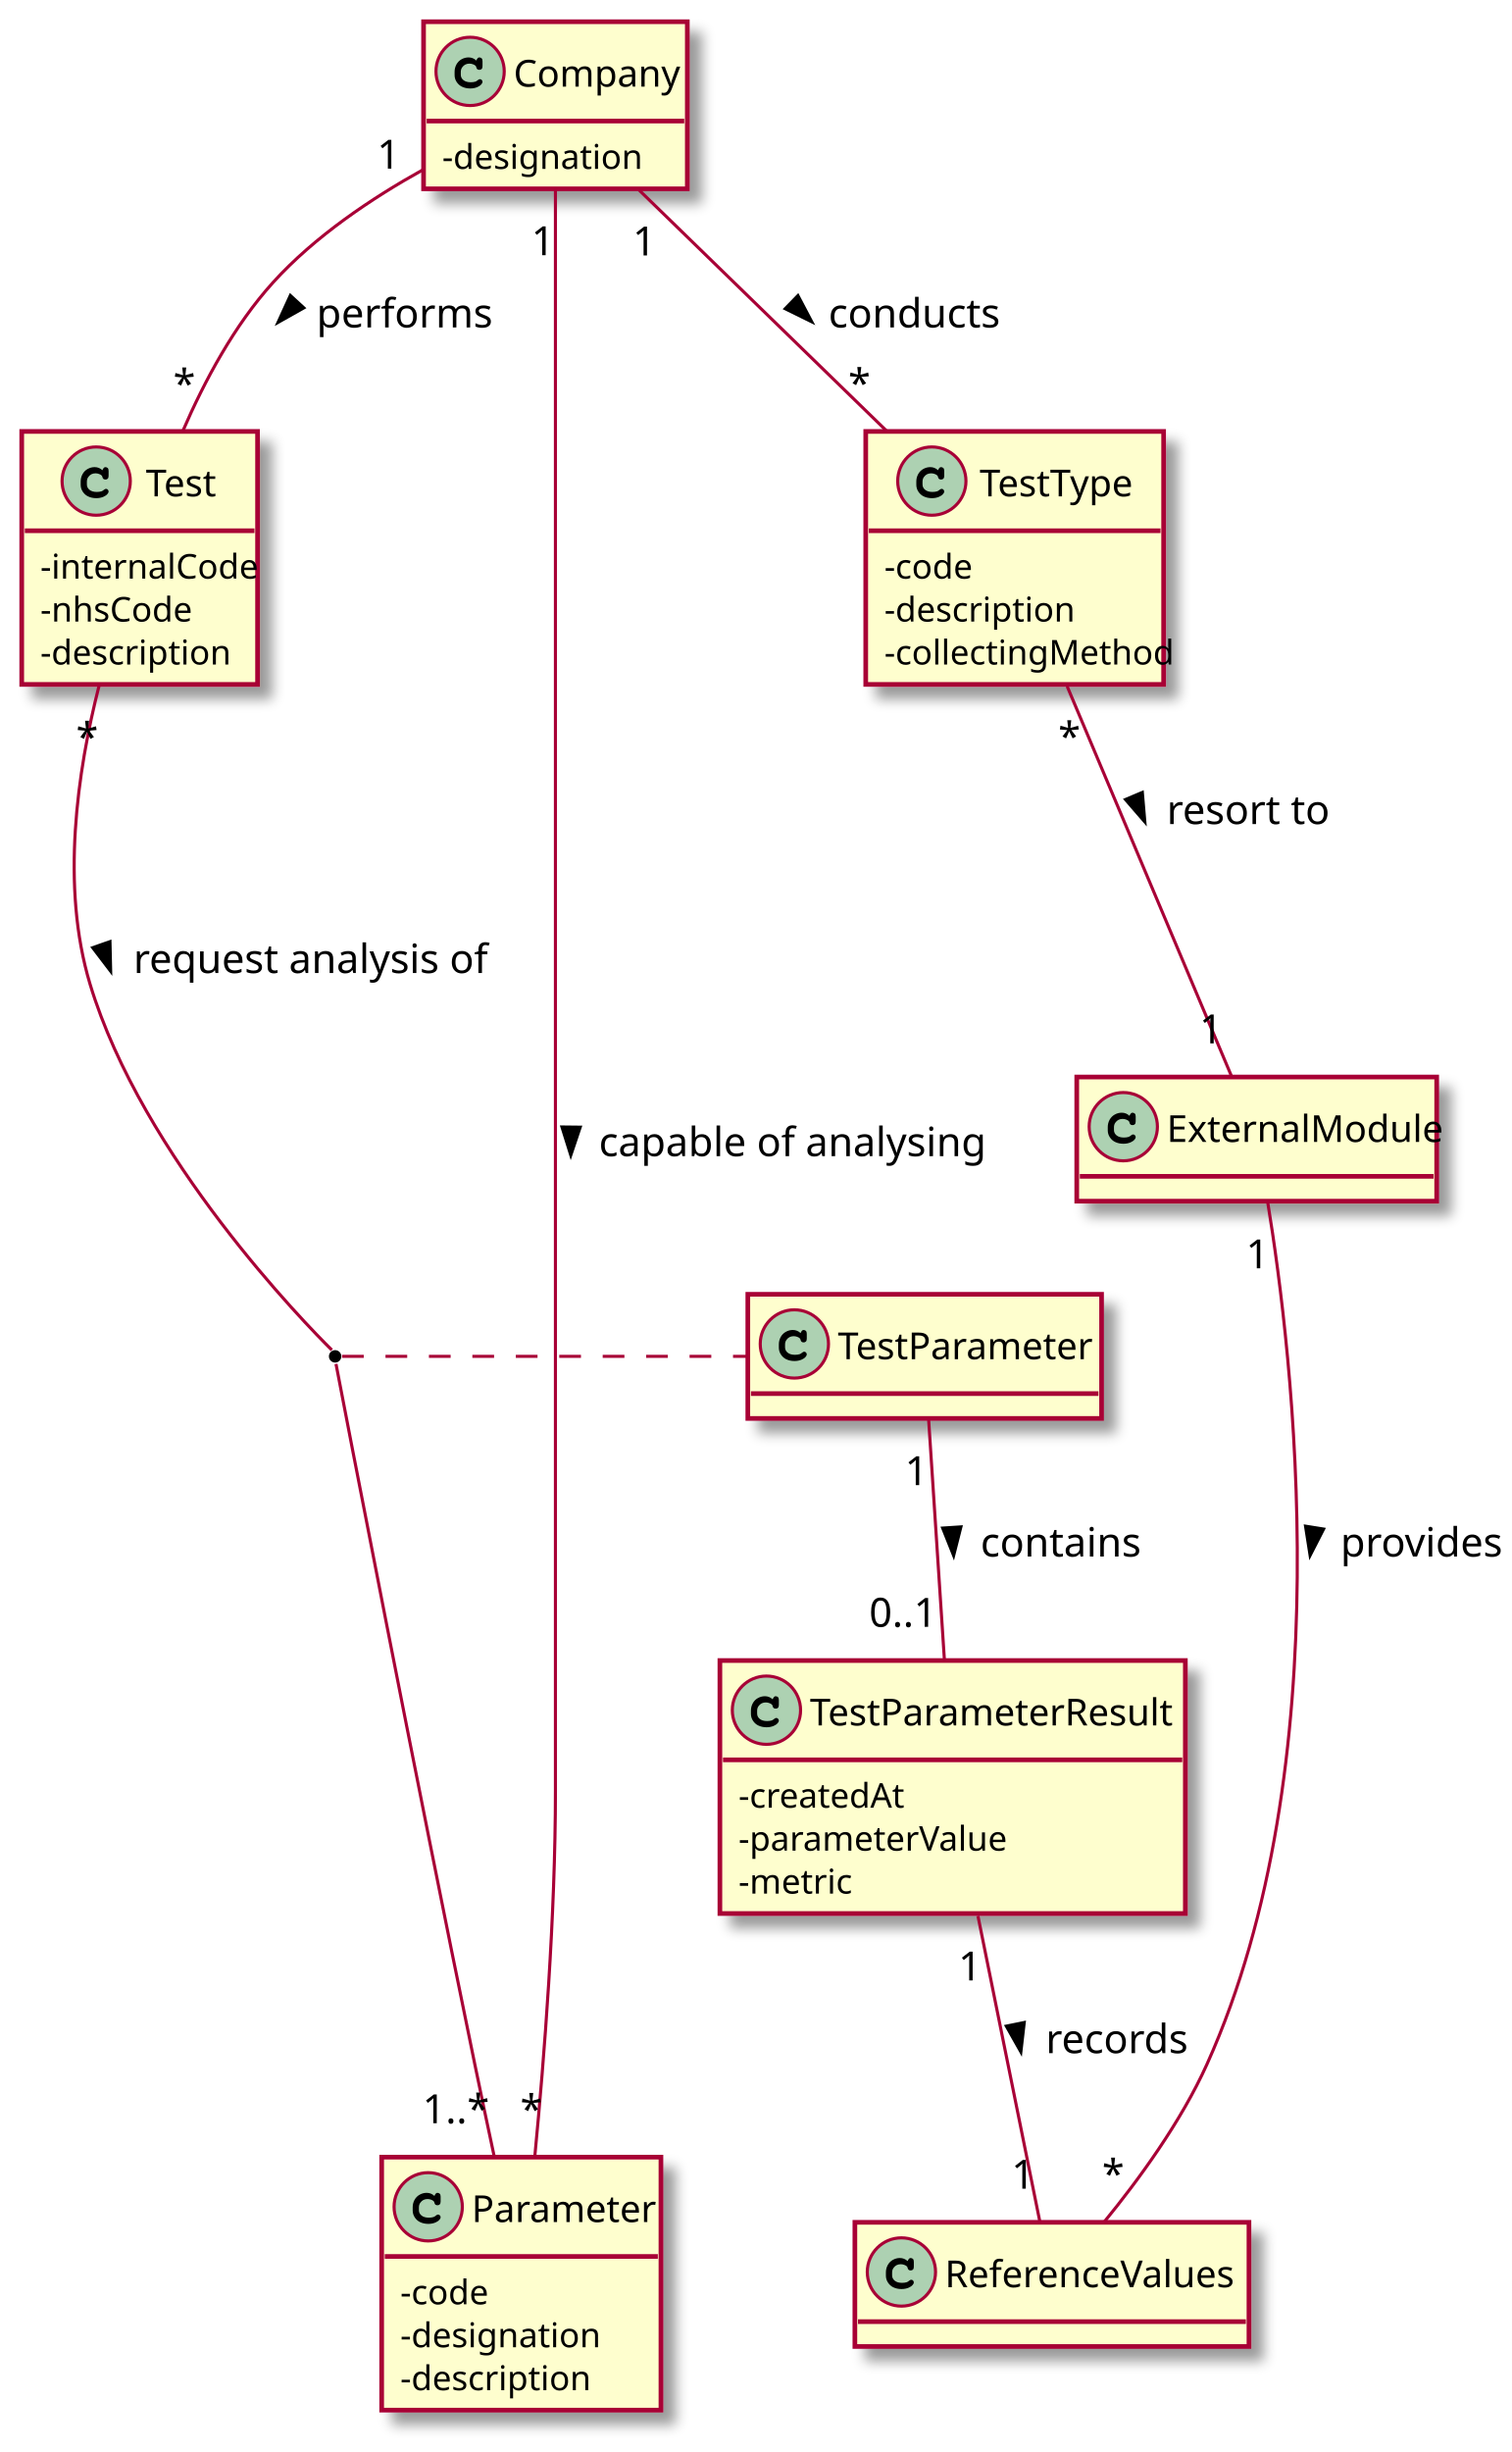
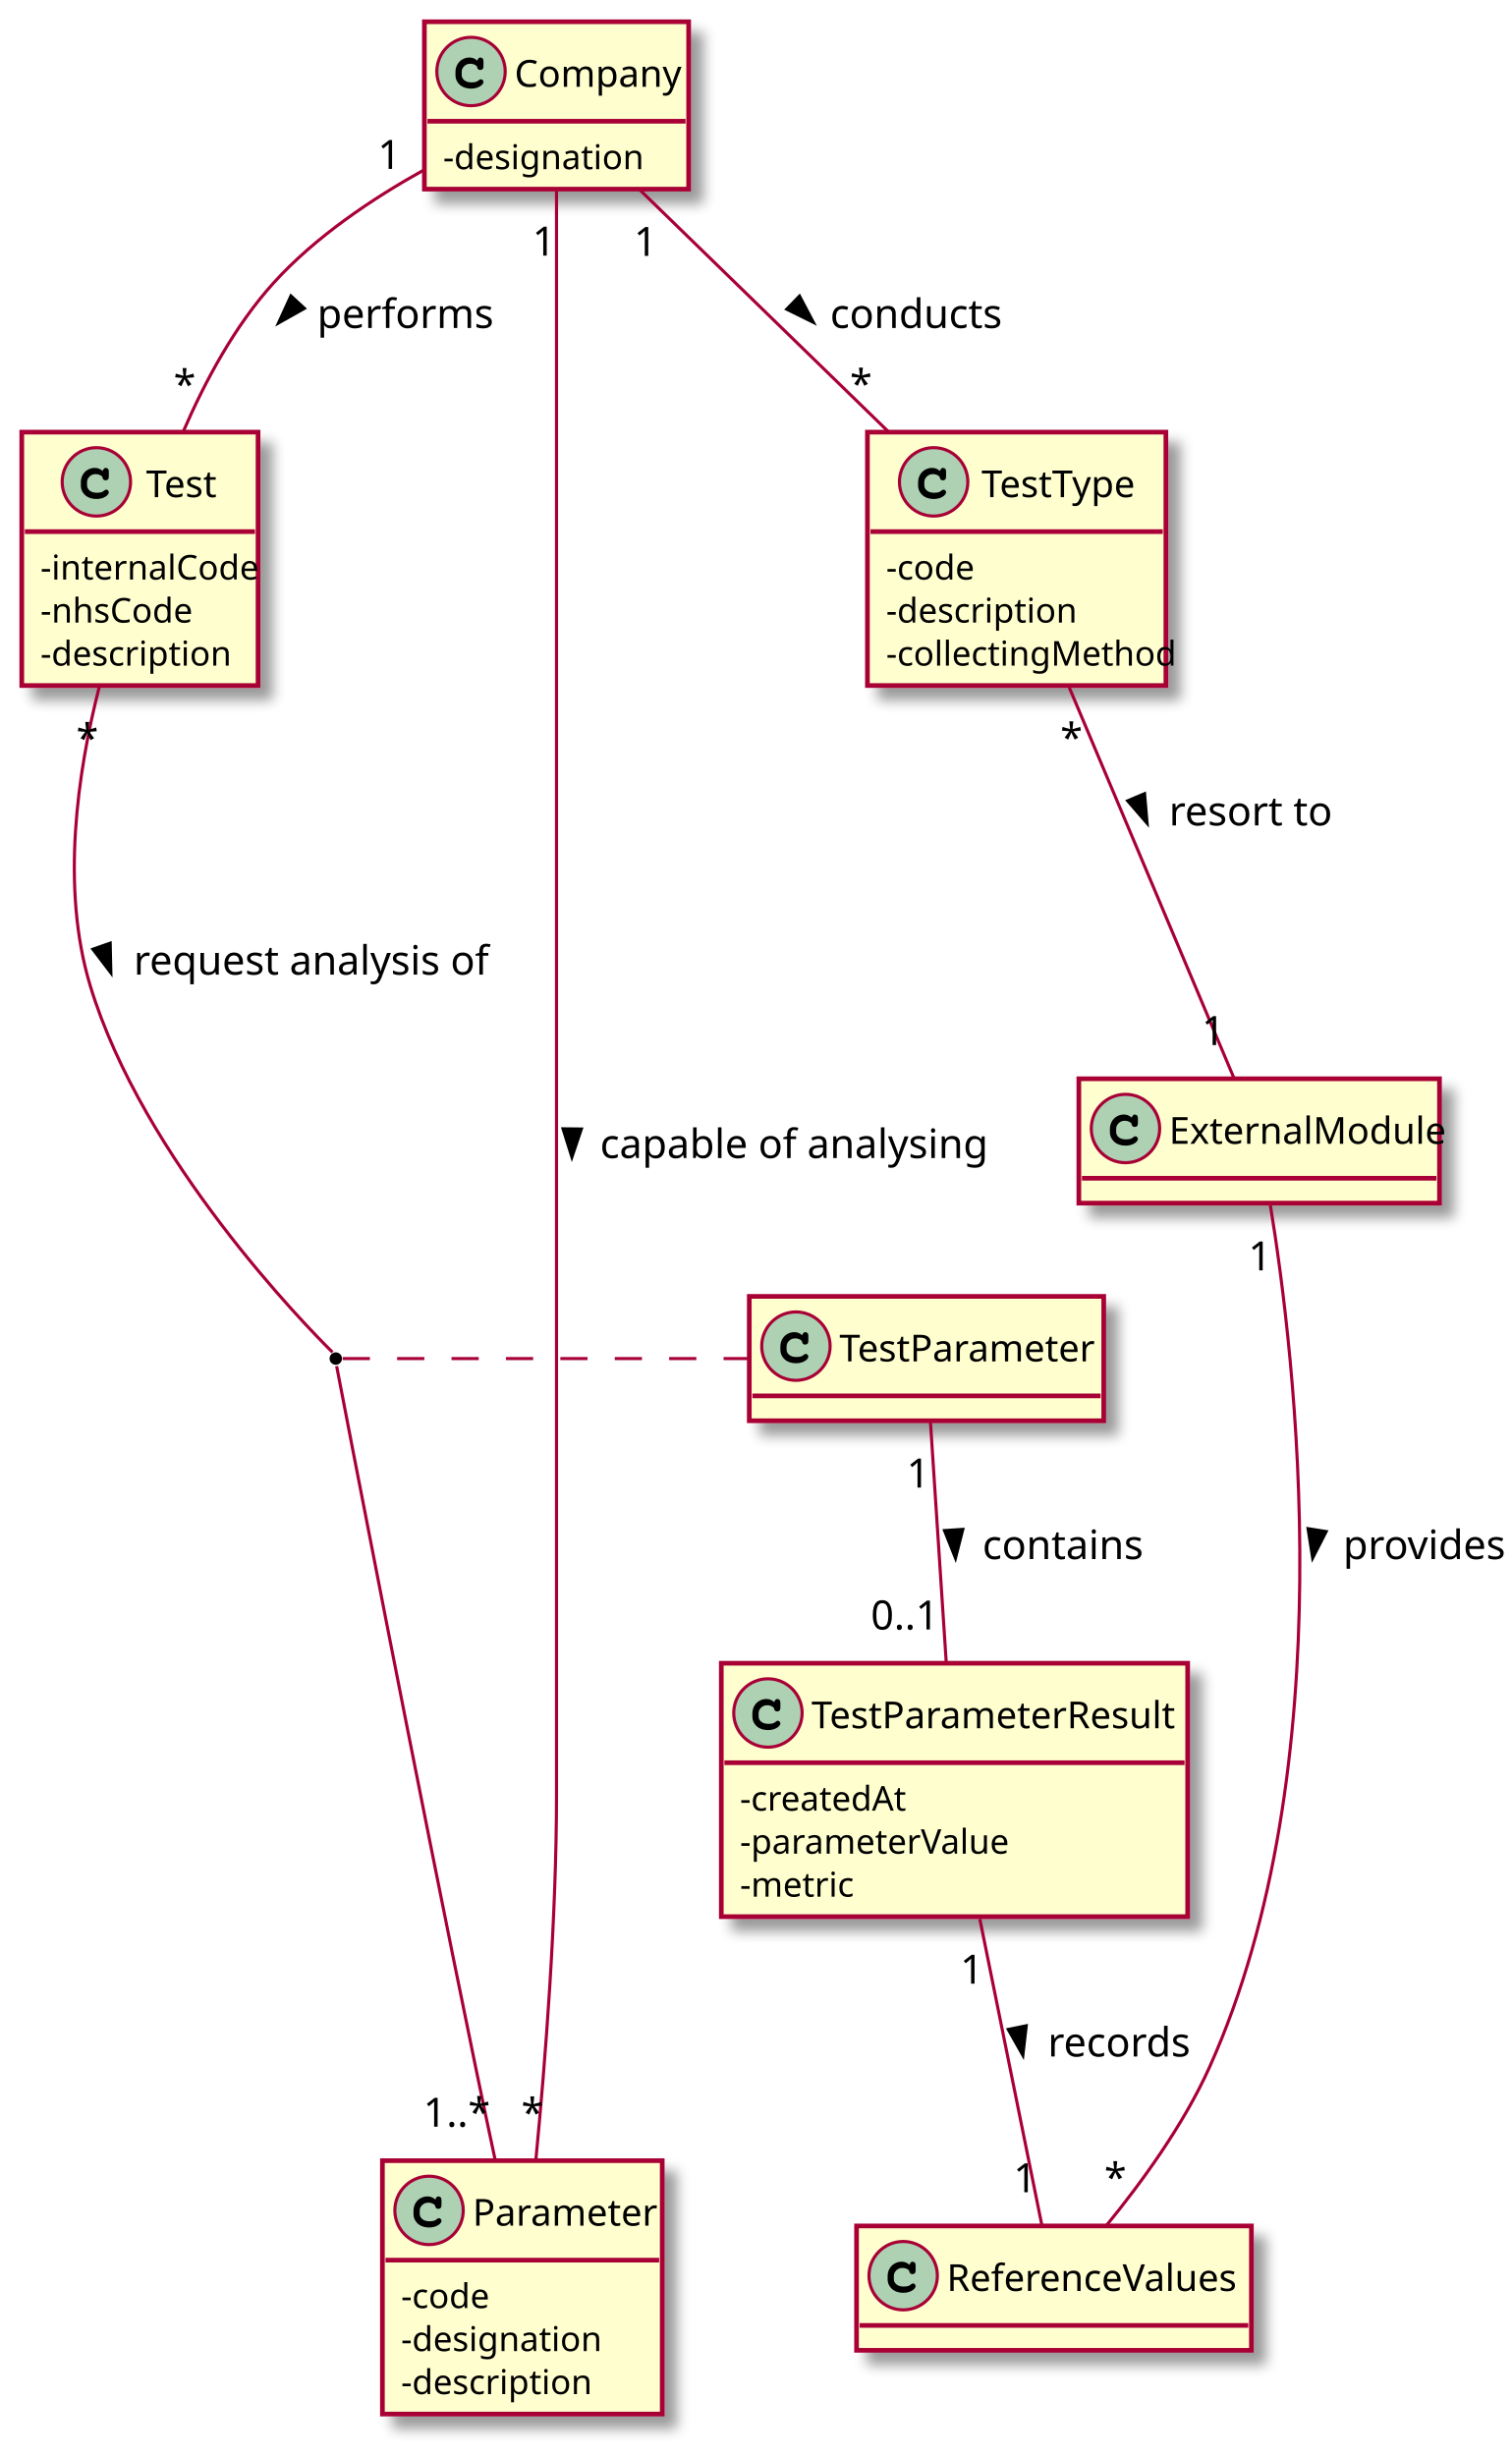
- <svg xmlns="http://www.w3.org/2000/svg" contentScriptType="application/ecmascript" contentStyleType="text/css" height="790px" preserveAspectRatio="none" style="width:487px;height:790px;" version="1.1" viewBox="0 0 487 790" width="487px" zoomAndPan="magnify">
+ <svg xmlns="http://www.w3.org/2000/svg" contentScriptType="application/ecmascript" contentStyleType="text/css" height="632px" preserveAspectRatio="none" style="width:389px;height:632px;" version="1.1" viewBox="0 0 389 632" width="389.6px" zoomAndPan="magnify">
  <defs>
    <filter height="300%" id="f1hu5pcp224rg4" width="300%" x="-1" y="-1">
-       <feGaussianBlur result="blurOut" stdDeviation="2.0" />
+       <feGaussianBlur result="blurOut" stdDeviation="1.6" />
      <feColorMatrix in="blurOut" result="blurOut2" type="matrix" values="0 0 0 0 0 0 0 0 0 0 0 0 0 0 0 0 0 0 .4 0" />
-       <feOffset dx="4.0" dy="4.0" in="blurOut2" result="blurOut3" />
+       <feOffset dx="3.2" dy="3.2" in="blurOut2" result="blurOut3" />
      <feBlend in="SourceGraphic" in2="blurOut3" mode="normal" />
    </filter>
  </defs>
  <g>
-     <rect codeLine="5" fill="#FEFECE" filter="url(#f1hu5pcp224rg4)" height="53.836" id="Company" style="stroke:#A80036;stroke-width:1.5;" width="85" x="136.5" y="7" />
-     <ellipse cx="151.5" cy="23" fill="#ADD1B2" rx="11" ry="11" style="stroke:#A80036;stroke-width:1.0;" />
-     <path d="M153.5,19.5 Q153.703,19 153.938,18.75 Q154.172,18.5 154.438,18.5 Q154.906,18.5 155.203,18.781 Q155.5,19.062 155.5,19.719 L155.5,21.281 Q155.5,21.938 155.219,22.219 Q154.938,22.5 154.5,22.5 Q154.109,22.5 153.859,22.328 Q153.609,22.156 153.5,21.703 Q153.453,21.391 153.281,21.219 Q152.969,20.891 152.406,20.703 Q151.844,20.5 151.281,20.5 Q150.578,20.5 149.984,20.781 Q149.406,21.062 148.953,21.688 Q148.5,22.312 148.5,23.172 L148.5,24.094 Q148.5,25.125 149.344,25.812 Q150.188,26.5 151.688,26.5 Q152.578,26.5 153.203,26.297 Q153.562,26.188 153.969,25.828 Q154.234,25.625 154.375,25.562 Q154.516,25.5 154.688,25.5 Q155.016,25.5 155.25,25.766 Q155.5,26.016 155.5,26.375 Q155.5,26.719 155.156,27.125 Q154.656,27.719 153.859,28.047 Q152.812,28.5 151.531,28.5 Q150.031,28.5 148.828,27.906 Q147.859,27.438 147.172,26.422 Q146.5,25.406 146.5,24.203 L146.5,23.109 Q146.5,21.859 147.094,20.766 Q147.703,19.672 148.75,19.094 Q149.812,18.5 151,18.5 Q151.719,18.5 152.344,18.75 Q152.969,19 153.5,19.5 Z " fill="#000000" />
-     <text fill="#000000" font-family="sans-serif" font-size="12" lengthAdjust="spacing" textLength="53" x="165.5" y="27.91">Company</text>
-     <line style="stroke:#A80036;stroke-width:1.5;" x1="137.5" x2="220.5" y1="39" y2="39" />
-     <text fill="#000000" font-family="sans-serif" font-size="11" lengthAdjust="spacing" textLength="59" x="142.5" y="54.419">-designation</text>
-     <rect codeLine="10" fill="#FEFECE" filter="url(#f1hu5pcp224rg4)" height="81.508" id="Test" style="stroke:#A80036;stroke-width:1.5;" width="76" x="7" y="139" />
-     <ellipse cx="31" cy="155" fill="#ADD1B2" rx="11" ry="11" style="stroke:#A80036;stroke-width:1.0;" />
-     <path d="M33,151.5 Q33.203,151 33.438,150.75 Q33.672,150.5 33.938,150.5 Q34.406,150.5 34.703,150.781 Q35,151.062 35,151.719 L35,153.281 Q35,153.938 34.719,154.219 Q34.438,154.5 34,154.5 Q33.609,154.5 33.359,154.328 Q33.109,154.156 33,153.703 Q32.953,153.391 32.781,153.219 Q32.469,152.891 31.906,152.703 Q31.344,152.5 30.781,152.5 Q30.078,152.5 29.484,152.781 Q28.906,153.062 28.453,153.688 Q28,154.312 28,155.172 L28,156.094 Q28,157.125 28.844,157.812 Q29.688,158.5 31.188,158.5 Q32.078,158.5 32.703,158.297 Q33.062,158.188 33.469,157.828 Q33.734,157.625 33.875,157.562 Q34.016,157.5 34.188,157.5 Q34.516,157.5 34.75,157.766 Q35,158.016 35,158.375 Q35,158.719 34.656,159.125 Q34.156,159.719 33.359,160.047 Q32.312,160.5 31.031,160.5 Q29.531,160.5 28.328,159.906 Q27.359,159.438 26.672,158.422 Q26,157.406 26,156.203 L26,155.109 Q26,153.859 26.594,152.766 Q27.203,151.672 28.25,151.094 Q29.312,150.5 30.5,150.5 Q31.219,150.5 31.844,150.75 Q32.469,151 33,151.5 Z " fill="#000000" />
-     <text fill="#000000" font-family="sans-serif" font-size="12" lengthAdjust="spacing" textLength="24" x="47" y="159.91">Test</text>
-     <line style="stroke:#A80036;stroke-width:1.5;" x1="8" x2="82" y1="171" y2="171" />
-     <text fill="#000000" font-family="sans-serif" font-size="11" lengthAdjust="spacing" textLength="64" x="13" y="186.419">-internalCode</text>
-     <text fill="#000000" font-family="sans-serif" font-size="11" lengthAdjust="spacing" textLength="47" x="13" y="200.255">-nhsCode</text>
-     <text fill="#000000" font-family="sans-serif" font-size="11" lengthAdjust="spacing" textLength="57" x="13" y="214.091">-description</text>
-     <rect codeLine="16" fill="#FEFECE" filter="url(#f1hu5pcp224rg4)" height="81.508" id="TestType" style="stroke:#A80036;stroke-width:1.5;" width="96" x="279" y="139" />
-     <ellipse cx="300.3" cy="155" fill="#ADD1B2" rx="11" ry="11" style="stroke:#A80036;stroke-width:1.0;" />
-     <path d="M302.3,151.5 Q302.503,151 302.738,150.75 Q302.972,150.5 303.238,150.5 Q303.706,150.5 304.003,150.781 Q304.3,151.062 304.3,151.719 L304.3,153.281 Q304.3,153.938 304.019,154.219 Q303.738,154.5 303.3,154.5 Q302.909,154.5 302.659,154.328 Q302.409,154.156 302.3,153.703 Q302.253,153.391 302.081,153.219 Q301.769,152.891 301.206,152.703 Q300.644,152.5 300.081,152.5 Q299.378,152.5 298.784,152.781 Q298.206,153.062 297.753,153.688 Q297.3,154.312 297.3,155.172 L297.3,156.094 Q297.3,157.125 298.144,157.812 Q298.988,158.5 300.488,158.5 Q301.378,158.5 302.003,158.297 Q302.363,158.188 302.769,157.828 Q303.034,157.625 303.175,157.562 Q303.316,157.5 303.488,157.5 Q303.816,157.5 304.05,157.766 Q304.3,158.016 304.3,158.375 Q304.3,158.719 303.956,159.125 Q303.456,159.719 302.659,160.047 Q301.613,160.5 300.331,160.5 Q298.831,160.5 297.628,159.906 Q296.659,159.438 295.972,158.422 Q295.3,157.406 295.3,156.203 L295.3,155.109 Q295.3,153.859 295.894,152.766 Q296.503,151.672 297.55,151.094 Q298.613,150.5 299.8,150.5 Q300.519,150.5 301.144,150.75 Q301.769,151 302.3,151.5 Z " fill="#000000" />
-     <text fill="#000000" font-family="sans-serif" font-size="12" lengthAdjust="spacing" textLength="50" x="315.7" y="159.91">TestType</text>
-     <line style="stroke:#A80036;stroke-width:1.5;" x1="280" x2="374" y1="171" y2="171" />
-     <text fill="#000000" font-family="sans-serif" font-size="11" lengthAdjust="spacing" textLength="28" x="285" y="186.419">-code</text>
-     <text fill="#000000" font-family="sans-serif" font-size="11" lengthAdjust="spacing" textLength="57" x="285" y="200.255">-description</text>
-     <text fill="#000000" font-family="sans-serif" font-size="11" lengthAdjust="spacing" textLength="84" x="285" y="214.091">-collectingMethod</text>
-     <rect codeLine="22" fill="#FEFECE" filter="url(#f1hu5pcp224rg4)" height="40" id="ExternalModule" style="stroke:#A80036;stroke-width:1.5;" width="116" x="347" y="347" />
-     <ellipse cx="362" cy="363" fill="#ADD1B2" rx="11" ry="11" style="stroke:#A80036;stroke-width:1.0;" />
-     <path d="M364,359.5 Q364.203,359 364.438,358.75 Q364.672,358.5 364.938,358.5 Q365.406,358.5 365.703,358.781 Q366,359.062 366,359.719 L366,361.281 Q366,361.938 365.719,362.219 Q365.438,362.5 365,362.5 Q364.609,362.5 364.359,362.328 Q364.109,362.156 364,361.703 Q363.953,361.391 363.781,361.219 Q363.469,360.891 362.906,360.703 Q362.344,360.5 361.781,360.5 Q361.078,360.5 360.484,360.781 Q359.906,361.062 359.453,361.688 Q359,362.312 359,363.172 L359,364.094 Q359,365.125 359.844,365.812 Q360.688,366.5 362.188,366.5 Q363.078,366.5 363.703,366.297 Q364.062,366.188 364.469,365.828 Q364.734,365.625 364.875,365.562 Q365.016,365.5 365.188,365.5 Q365.516,365.5 365.75,365.766 Q366,366.016 366,366.375 Q366,366.719 365.656,367.125 Q365.156,367.719 364.359,368.047 Q363.312,368.5 362.031,368.5 Q360.531,368.5 359.328,367.906 Q358.359,367.438 357.672,366.422 Q357,365.406 357,364.203 L357,363.109 Q357,361.859 357.594,360.766 Q358.203,359.672 359.25,359.094 Q360.312,358.5 361.5,358.5 Q362.219,358.5 362.844,358.75 Q363.469,359 364,359.5 Z " fill="#000000" />
-     <text fill="#000000" font-family="sans-serif" font-size="12" lengthAdjust="spacing" textLength="84" x="376" y="367.91">ExternalModule</text>
-     <line style="stroke:#A80036;stroke-width:1.5;" x1="348" x2="462" y1="379" y2="379" />
-     <rect codeLine="25" fill="#FEFECE" filter="url(#f1hu5pcp224rg4)" height="40" id="ReferenceValues" style="stroke:#A80036;stroke-width:1.5;" width="127" x="275.5" y="716" />
-     <ellipse cx="290.5" cy="732" fill="#ADD1B2" rx="11" ry="11" style="stroke:#A80036;stroke-width:1.0;" />
-     <path d="M292.5,728.5 Q292.703,728 292.938,727.75 Q293.172,727.5 293.438,727.5 Q293.906,727.5 294.203,727.781 Q294.5,728.062 294.5,728.719 L294.5,730.281 Q294.5,730.938 294.219,731.219 Q293.938,731.5 293.5,731.5 Q293.109,731.5 292.859,731.328 Q292.609,731.156 292.5,730.703 Q292.453,730.391 292.281,730.219 Q291.969,729.891 291.406,729.703 Q290.844,729.5 290.281,729.5 Q289.578,729.5 288.984,729.781 Q288.406,730.062 287.953,730.688 Q287.5,731.312 287.5,732.172 L287.5,733.094 Q287.5,734.125 288.344,734.812 Q289.188,735.5 290.688,735.5 Q291.578,735.5 292.203,735.297 Q292.562,735.188 292.969,734.828 Q293.234,734.625 293.375,734.562 Q293.516,734.5 293.688,734.5 Q294.016,734.5 294.25,734.766 Q294.5,735.016 294.5,735.375 Q294.5,735.719 294.156,736.125 Q293.656,736.719 292.859,737.047 Q291.812,737.5 290.531,737.5 Q289.031,737.5 287.828,736.906 Q286.859,736.438 286.172,735.422 Q285.5,734.406 285.5,733.203 L285.5,732.109 Q285.5,730.859 286.094,729.766 Q286.703,728.672 287.75,728.094 Q288.812,727.5 290,727.5 Q290.719,727.5 291.344,727.75 Q291.969,728 292.5,728.5 Z " fill="#000000" />
-     <text fill="#000000" font-family="sans-serif" font-size="12" lengthAdjust="spacing" textLength="95" x="304.5" y="736.91">ReferenceValues</text>
-     <line style="stroke:#A80036;stroke-width:1.5;" x1="276.5" x2="401.5" y1="748" y2="748" />
-     <rect codeLine="28" fill="#FEFECE" filter="url(#f1hu5pcp224rg4)" height="81.508" id="Parameter" style="stroke:#A80036;stroke-width:1.5;" width="90" x="123" y="695" />
-     <ellipse cx="138" cy="711" fill="#ADD1B2" rx="11" ry="11" style="stroke:#A80036;stroke-width:1.0;" />
-     <path d="M140,707.5 Q140.203,707 140.438,706.75 Q140.672,706.5 140.938,706.5 Q141.406,706.5 141.703,706.781 Q142,707.062 142,707.719 L142,709.281 Q142,709.938 141.719,710.219 Q141.438,710.5 141,710.5 Q140.609,710.5 140.359,710.328 Q140.109,710.156 140,709.703 Q139.953,709.391 139.781,709.219 Q139.469,708.891 138.906,708.703 Q138.344,708.5 137.781,708.5 Q137.078,708.5 136.484,708.781 Q135.906,709.062 135.453,709.688 Q135,710.312 135,711.172 L135,712.094 Q135,713.125 135.844,713.812 Q136.688,714.5 138.188,714.5 Q139.078,714.5 139.703,714.297 Q140.062,714.188 140.469,713.828 Q140.734,713.625 140.875,713.562 Q141.016,713.5 141.188,713.5 Q141.516,713.5 141.75,713.766 Q142,714.016 142,714.375 Q142,714.719 141.656,715.125 Q141.156,715.719 140.359,716.047 Q139.312,716.5 138.031,716.5 Q136.531,716.5 135.328,715.906 Q134.359,715.438 133.672,714.422 Q133,713.406 133,712.203 L133,711.109 Q133,709.859 133.594,708.766 Q134.203,707.672 135.25,707.094 Q136.312,706.5 137.5,706.5 Q138.219,706.5 138.844,706.75 Q139.469,707 140,707.5 Z " fill="#000000" />
-     <text fill="#000000" font-family="sans-serif" font-size="12" lengthAdjust="spacing" textLength="58" x="152" y="715.91">Parameter</text>
-     <line style="stroke:#A80036;stroke-width:1.5;" x1="124" x2="212" y1="727" y2="727" />
-     <text fill="#000000" font-family="sans-serif" font-size="11" lengthAdjust="spacing" textLength="28" x="129" y="742.419">-code</text>
-     <text fill="#000000" font-family="sans-serif" font-size="11" lengthAdjust="spacing" textLength="59" x="129" y="756.255">-designation</text>
-     <text fill="#000000" font-family="sans-serif" font-size="11" lengthAdjust="spacing" textLength="57" x="129" y="770.091">-description</text>
-     <rect codeLine="34" fill="#FEFECE" filter="url(#f1hu5pcp224rg4)" height="81.508" id="TestParameterResult" style="stroke:#A80036;stroke-width:1.5;" width="150" x="232" y="535" />
-     <ellipse cx="247" cy="551" fill="#ADD1B2" rx="11" ry="11" style="stroke:#A80036;stroke-width:1.0;" />
-     <path d="M249,547.5 Q249.203,547 249.438,546.75 Q249.672,546.5 249.938,546.5 Q250.406,546.5 250.703,546.781 Q251,547.062 251,547.719 L251,549.281 Q251,549.938 250.719,550.219 Q250.438,550.5 250,550.5 Q249.609,550.5 249.359,550.328 Q249.109,550.156 249,549.703 Q248.953,549.391 248.781,549.219 Q248.469,548.891 247.906,548.703 Q247.344,548.5 246.781,548.5 Q246.078,548.5 245.484,548.781 Q244.906,549.062 244.453,549.688 Q244,550.312 244,551.172 L244,552.094 Q244,553.125 244.844,553.812 Q245.688,554.5 247.188,554.5 Q248.078,554.5 248.703,554.297 Q249.062,554.188 249.469,553.828 Q249.734,553.625 249.875,553.562 Q250.016,553.5 250.188,553.5 Q250.516,553.5 250.75,553.766 Q251,554.016 251,554.375 Q251,554.719 250.656,555.125 Q250.156,555.719 249.359,556.047 Q248.312,556.5 247.031,556.5 Q245.531,556.5 244.328,555.906 Q243.359,555.438 242.672,554.422 Q242,553.406 242,552.203 L242,551.109 Q242,549.859 242.594,548.766 Q243.203,547.672 244.25,547.094 Q245.312,546.5 246.5,546.5 Q247.219,546.5 247.844,546.75 Q248.469,547 249,547.5 Z " fill="#000000" />
-     <text fill="#000000" font-family="sans-serif" font-size="12" lengthAdjust="spacing" textLength="118" x="261" y="555.91">TestParameterResult</text>
-     <line style="stroke:#A80036;stroke-width:1.5;" x1="233" x2="381" y1="567" y2="567" />
-     <text fill="#000000" font-family="sans-serif" font-size="11" lengthAdjust="spacing" textLength="52" x="238" y="582.419">-createdAt</text>
-     <text fill="#000000" font-family="sans-serif" font-size="11" lengthAdjust="spacing" textLength="81" x="238" y="596.255">-parameterValue</text>
-     <text fill="#000000" font-family="sans-serif" font-size="11" lengthAdjust="spacing" textLength="33" x="238" y="610.091">-metric</text>
-     <rect codeLine="40" fill="#FEFECE" filter="url(#f1hu5pcp224rg4)" height="40" id="TestParameter" style="stroke:#A80036;stroke-width:1.5;" width="114" x="241" y="417" />
-     <ellipse cx="256" cy="433" fill="#ADD1B2" rx="11" ry="11" style="stroke:#A80036;stroke-width:1.0;" />
-     <path d="M258,429.5 Q258.203,429 258.438,428.75 Q258.672,428.5 258.938,428.5 Q259.406,428.5 259.703,428.781 Q260,429.062 260,429.719 L260,431.281 Q260,431.938 259.719,432.219 Q259.438,432.5 259,432.5 Q258.609,432.5 258.359,432.328 Q258.109,432.156 258,431.703 Q257.953,431.391 257.781,431.219 Q257.469,430.891 256.906,430.703 Q256.344,430.5 255.781,430.5 Q255.078,430.5 254.484,430.781 Q253.906,431.062 253.453,431.688 Q253,432.312 253,433.172 L253,434.094 Q253,435.125 253.844,435.812 Q254.688,436.5 256.188,436.5 Q257.078,436.5 257.703,436.297 Q258.062,436.188 258.469,435.828 Q258.734,435.625 258.875,435.562 Q259.016,435.5 259.188,435.5 Q259.516,435.5 259.75,435.766 Q260,436.016 260,436.375 Q260,436.719 259.656,437.125 Q259.156,437.719 258.359,438.047 Q257.312,438.5 256.031,438.5 Q254.531,438.5 253.328,437.906 Q252.359,437.438 251.672,436.422 Q251,435.406 251,434.203 L251,433.109 Q251,431.859 251.594,430.766 Q252.203,429.672 253.25,429.094 Q254.312,428.5 255.5,428.5 Q256.219,428.5 256.844,428.75 Q257.469,429 258,429.5 Z " fill="#000000" />
-     <text fill="#000000" font-family="sans-serif" font-size="12" lengthAdjust="spacing" textLength="82" x="270" y="437.91">TestParameter</text>
-     <line style="stroke:#A80036;stroke-width:1.5;" x1="242" x2="354" y1="449" y2="449" />
-     <ellipse cx="108" cy="437" fill="#000000" rx="2" ry="2" style="stroke:none;stroke-width:1.0;" />
-     <path codeLine="44" d="M136.42,54.63 C119.76,63.88 101.46,76.16 88,91 C75.55,104.73 65.9,122.72 58.93,138.85 " fill="none" id="Company-Test" style="stroke:#A80036;stroke-width:1.0;" />
-     <polygon fill="#000000" points="89.615,103.855,97.902,99.189,93.576,95.209,89.615,103.855" style="stroke:#000000;stroke-width:1.0;" />
-     <text fill="#000000" font-family="sans-serif" font-size="13" lengthAdjust="spacing" textLength="50" x="102" y="105.495">performs</text>
-     <text fill="#000000" font-family="sans-serif" font-size="13" lengthAdjust="spacing" textLength="7" x="121.5" y="54.34">1</text>
-     <text fill="#000000" font-family="sans-serif" font-size="13" lengthAdjust="spacing" textLength="5" x="55.823" y="128.274">*</text>
-     <path codeLine="45" d="M205.8,61.08 C228.13,82.8 260.29,114.09 285.87,138.98 " fill="none" id="Company-TestType" style="stroke:#A80036;stroke-width:1.0;" />
-     <polygon fill="#000000" points="261.584,103.662,257.15,95.249,253.051,99.462,261.584,103.662" style="stroke:#000000;stroke-width:1.0;" />
-     <text fill="#000000" font-family="sans-serif" font-size="13" lengthAdjust="spacing" textLength="53" x="267" y="105.495">conducts</text>
-     <text fill="#000000" font-family="sans-serif" font-size="13" lengthAdjust="spacing" textLength="7" x="203.897" y="82.305">1</text>
-     <text fill="#000000" font-family="sans-serif" font-size="13" lengthAdjust="spacing" textLength="5" x="273.371" y="128.122">*</text>
-     <path codeLine="46" d="M179,61.01 C179,89.85 179,137.75 179,179 C179,179 179,179 179,577 C179,617.15 175.42,662.89 172.35,694.79 " fill="none" id="Company-Parameter" style="stroke:#A80036;stroke-width:1.0;" />
-     <polygon fill="#000000" points="183.947,372.175,186.981,363.162,181.104,363.1,183.947,372.175" style="stroke:#000000;stroke-width:1.0;" />
-     <text fill="#000000" font-family="sans-serif" font-size="13" lengthAdjust="spacing" textLength="118" x="193" y="372.495">capable of analysing</text>
-     <text fill="#000000" font-family="sans-serif" font-size="13" lengthAdjust="spacing" textLength="7" x="171.234" y="82.22">1</text>
-     <text fill="#000000" font-family="sans-serif" font-size="13" lengthAdjust="spacing" textLength="5" x="167.656" y="684.205">*</text>
-     <path codeLine="48" d="M343.92,221.14 C360.32,260.04 384.49,317.35 396.93,346.87 " fill="none" id="TestType-ExternalModule" style="stroke:#A80036;stroke-width:1.0;" />
-     <polygon fill="#000000" points="368.942,264.783,368.137,255.307,362.72,257.59,368.942,264.783" style="stroke:#000000;stroke-width:1.0;" />
-     <text fill="#000000" font-family="sans-serif" font-size="13" lengthAdjust="spacing" textLength="48" x="376" y="265.495">resort to</text>
-     <text fill="#000000" font-family="sans-serif" font-size="13" lengthAdjust="spacing" textLength="5" x="341.038" y="241.915">*</text>
-     <text fill="#000000" font-family="sans-serif" font-size="13" lengthAdjust="spacing" textLength="7" x="386.531" y="336.154">1</text>
-     <path codeLine="49" d="M408.52,387.17 C416.56,436.08 432.43,568.46 389,665 C380.61,683.66 366.88,702.39 355.93,715.78 " fill="none" id="ExternalModule-ReferenceValues" style="stroke:#A80036;stroke-width:1.0;" />
-     <polygon fill="#000000" points="422.21,501.113,426.541,492.646,420.737,491.717,422.21,501.113" style="stroke:#000000;stroke-width:1.0;" />
-     <text fill="#000000" font-family="sans-serif" font-size="13" lengthAdjust="spacing" textLength="47" x="432" y="501.495">provides</text>
-     <text fill="#000000" font-family="sans-serif" font-size="13" lengthAdjust="spacing" textLength="7" x="401.526" y="408.637">1</text>
-     <text fill="#000000" font-family="sans-serif" font-size="13" lengthAdjust="spacing" textLength="5" x="355.169" y="705.037">*</text>
-     <path codeLine="50" d="M315.16,617.28 C321.56,648.91 330.2,691.55 335.13,715.88 " fill="none" id="TestParameterResult-ReferenceValues" style="stroke:#A80036;stroke-width:1.0;" />
-     <polygon fill="#000000" points="328.993,661.076,330.077,651.628,324.317,652.795,328.993,661.076" style="stroke:#000000;stroke-width:1.0;" />
-     <text fill="#000000" font-family="sans-serif" font-size="13" lengthAdjust="spacing" textLength="43" x="337" y="661.495">records</text>
-     <text fill="#000000" font-family="sans-serif" font-size="13" lengthAdjust="spacing" textLength="7" x="308.844" y="638.075">1</text>
-     <text fill="#000000" font-family="sans-serif" font-size="13" lengthAdjust="spacing" textLength="7" x="325.965" y="705.167">1</text>
-     <path d="M31.9,221.03 C24.91,248.52 19.52,285.59 29,317 C45.9,373.03 98.78,426.89 106.94,434.96 " fill="none" id="Test-apoint149" style="stroke:#A80036;stroke-width:1.0;" />
-     <polygon fill="#000000" points="35.655,312.894,35.434,303.386,29.888,305.332,35.655,312.894" style="stroke:#000000;stroke-width:1.0;" />
-     <text fill="#000000" font-family="sans-serif" font-size="13" lengthAdjust="spacing" textLength="109" x="43" y="313.495">request analysis of</text>
-     <text fill="#000000" font-family="sans-serif" font-size="13" lengthAdjust="spacing" textLength="5" x="24.511" y="242.097">*</text>
-     <path d="M108.28,439.44 C111.01,453.68 133.52,570.56 153,665 C154.98,674.62 157.17,684.96 159.25,694.68 " fill="none" id="apoint149-Parameter" style="stroke:#A80036;stroke-width:1.0;" />
-     <text fill="#000000" font-family="sans-serif" font-size="13" lengthAdjust="spacing" textLength="20" x="136.144" y="684.076">1..*</text>
-     <path d="M110.23,437 C153.75,437 197.27,437 240.79,437 " fill="none" id="apoint149-TestParameter" style="stroke:#A80036;stroke-width:1.0;stroke-dasharray:7.0,7.0;" />
-     <path codeLine="52" d="M299.25,457.05 C300.57,477.05 302.67,509.09 304.35,534.73 " fill="none" id="TestParameter-TestParameterResult" style="stroke:#A80036;stroke-width:1.0;" />
-     <polygon fill="#000000" points="307.328,501.165,309.668,491.947,303.802,492.332,307.328,501.165" style="stroke:#000000;stroke-width:1.0;" />
-     <text fill="#000000" font-family="sans-serif" font-size="13" lengthAdjust="spacing" textLength="49" x="316" y="501.495">contains</text>
-     <text fill="#000000" font-family="sans-serif" font-size="13" lengthAdjust="spacing" textLength="7" x="291.617" y="478.484">1</text>
-     <text fill="#000000" font-family="sans-serif" font-size="13" lengthAdjust="spacing" textLength="22" x="280.089" y="524.135">0..1</text>
+     <rect codeLine="5" fill="#FEFECE" filter="url(#f1hu5pcp224rg4)" height="43.069" id="Company" style="stroke:#A80036;stroke-width:1.2;" width="68" x="109.2" y="5.6" />
+     <ellipse cx="121.2" cy="18.4" fill="#ADD1B2" rx="8.8" ry="8.8" style="stroke:#A80036;stroke-width:0.8;" />
+     <path d="M122.8,15.6 Q122.963,15.2 123.15,15 Q123.338,14.8 123.55,14.8 Q123.925,14.8 124.162,15.025 Q124.4,15.25 124.4,15.775 L124.4,17.025 Q124.4,17.55 124.175,17.775 Q123.95,18 123.6,18 Q123.287,18 123.088,17.863 Q122.888,17.725 122.8,17.363 Q122.763,17.113 122.625,16.975 Q122.375,16.712 121.925,16.562 Q121.475,16.4 121.025,16.4 Q120.463,16.4 119.987,16.625 Q119.525,16.85 119.162,17.35 Q118.8,17.85 118.8,18.538 L118.8,19.275 Q118.8,20.1 119.475,20.65 Q120.15,21.2 121.35,21.2 Q122.062,21.2 122.562,21.038 Q122.85,20.95 123.175,20.663 Q123.388,20.5 123.5,20.45 Q123.612,20.4 123.75,20.4 Q124.013,20.4 124.2,20.613 Q124.4,20.812 124.4,21.1 Q124.4,21.375 124.125,21.7 Q123.725,22.175 123.088,22.438 Q122.25,22.8 121.225,22.8 Q120.025,22.8 119.062,22.325 Q118.287,21.95 117.737,21.137 Q117.2,20.325 117.2,19.363 L117.2,18.488 Q117.2,17.488 117.675,16.613 Q118.162,15.738 119,15.275 Q119.85,14.8 120.8,14.8 Q121.375,14.8 121.875,15 Q122.375,15.2 122.8,15.6 Z " fill="#000000" />
+     <text fill="#000000" font-family="sans-serif" font-size="9.6" lengthAdjust="spacing" textLength="42.4" x="132.4" y="22.328">Company</text>
+     <line style="stroke:#A80036;stroke-width:1.2;" x1="110" x2="176.4" y1="31.2" y2="31.2" />
+     <text fill="#000000" font-family="sans-serif" font-size="8.8" lengthAdjust="spacing" textLength="47.2" x="114" y="43.535">-designation</text>
+     <rect codeLine="10" fill="#FEFECE" filter="url(#f1hu5pcp224rg4)" height="65.206" id="Test" style="stroke:#A80036;stroke-width:1.2;" width="60.8" x="5.6" y="111.2" />
+     <ellipse cx="24.8" cy="124" fill="#ADD1B2" rx="8.8" ry="8.8" style="stroke:#A80036;stroke-width:0.8;" />
+     <path d="M26.4,121.2 Q26.562,120.8 26.75,120.6 Q26.938,120.4 27.15,120.4 Q27.525,120.4 27.762,120.625 Q28,120.85 28,121.375 L28,122.625 Q28,123.15 27.775,123.375 Q27.55,123.6 27.2,123.6 Q26.887,123.6 26.688,123.463 Q26.488,123.325 26.4,122.963 Q26.363,122.713 26.225,122.575 Q25.975,122.312 25.525,122.162 Q25.075,122 24.625,122 Q24.062,122 23.587,122.225 Q23.125,122.45 22.762,122.95 Q22.4,123.45 22.4,124.138 L22.4,124.875 Q22.4,125.7 23.075,126.25 Q23.75,126.8 24.95,126.8 Q25.663,126.8 26.163,126.638 Q26.45,126.55 26.775,126.263 Q26.988,126.1 27.1,126.05 Q27.212,126 27.35,126 Q27.613,126 27.8,126.213 Q28,126.412 28,126.7 Q28,126.975 27.725,127.3 Q27.325,127.775 26.688,128.037 Q25.85,128.4 24.825,128.4 Q23.625,128.4 22.663,127.925 Q21.887,127.55 21.337,126.737 Q20.8,125.925 20.8,124.963 L20.8,124.088 Q20.8,123.088 21.275,122.213 Q21.762,121.338 22.6,120.875 Q23.45,120.4 24.4,120.4 Q24.975,120.4 25.475,120.6 Q25.975,120.8 26.4,121.2 Z " fill="#000000" />
+     <text fill="#000000" font-family="sans-serif" font-size="9.6" lengthAdjust="spacing" textLength="19.2" x="37.6" y="127.928">Test</text>
+     <line style="stroke:#A80036;stroke-width:1.2;" x1="6.4" x2="65.6" y1="136.8" y2="136.8" />
+     <text fill="#000000" font-family="sans-serif" font-size="8.8" lengthAdjust="spacing" textLength="51.2" x="10.4" y="149.135">-internalCode</text>
+     <text fill="#000000" font-family="sans-serif" font-size="8.8" lengthAdjust="spacing" textLength="37.6" x="10.4" y="160.204">-nhsCode</text>
+     <text fill="#000000" font-family="sans-serif" font-size="8.8" lengthAdjust="spacing" textLength="45.6" x="10.4" y="171.273">-description</text>
+     <rect codeLine="16" fill="#FEFECE" filter="url(#f1hu5pcp224rg4)" height="65.206" id="TestType" style="stroke:#A80036;stroke-width:1.2;" width="76.8" x="223.2" y="111.2" />
+     <ellipse cx="240.24" cy="124" fill="#ADD1B2" rx="8.8" ry="8.8" style="stroke:#A80036;stroke-width:0.8;" />
+     <path d="M241.84,121.2 Q242.002,120.8 242.19,120.6 Q242.377,120.4 242.59,120.4 Q242.965,120.4 243.202,120.625 Q243.44,120.85 243.44,121.375 L243.44,122.625 Q243.44,123.15 243.215,123.375 Q242.99,123.6 242.64,123.6 Q242.327,123.6 242.127,123.463 Q241.928,123.325 241.84,122.963 Q241.803,122.713 241.665,122.575 Q241.415,122.312 240.965,122.162 Q240.515,122 240.065,122 Q239.502,122 239.028,122.225 Q238.565,122.45 238.202,122.95 Q237.84,123.45 237.84,124.138 L237.84,124.875 Q237.84,125.7 238.515,126.25 Q239.19,126.8 240.39,126.8 Q241.102,126.8 241.602,126.638 Q241.89,126.55 242.215,126.263 Q242.428,126.1 242.54,126.05 Q242.653,126 242.79,126 Q243.053,126 243.24,126.213 Q243.44,126.412 243.44,126.7 Q243.44,126.975 243.165,127.3 Q242.765,127.775 242.127,128.037 Q241.29,128.4 240.265,128.4 Q239.065,128.4 238.102,127.925 Q237.327,127.55 236.778,126.737 Q236.24,125.925 236.24,124.963 L236.24,124.088 Q236.24,123.088 236.715,122.213 Q237.202,121.338 238.04,120.875 Q238.89,120.4 239.84,120.4 Q240.415,120.4 240.915,120.6 Q241.415,120.8 241.84,121.2 Z " fill="#000000" />
+     <text fill="#000000" font-family="sans-serif" font-size="9.6" lengthAdjust="spacing" textLength="40" x="252.56" y="127.928">TestType</text>
+     <line style="stroke:#A80036;stroke-width:1.2;" x1="224" x2="299.2" y1="136.8" y2="136.8" />
+     <text fill="#000000" font-family="sans-serif" font-size="8.8" lengthAdjust="spacing" textLength="22.4" x="228" y="149.135">-code</text>
+     <text fill="#000000" font-family="sans-serif" font-size="8.8" lengthAdjust="spacing" textLength="45.6" x="228" y="160.204">-description</text>
+     <text fill="#000000" font-family="sans-serif" font-size="8.8" lengthAdjust="spacing" textLength="67.2" x="228" y="171.273">-collectingMethod</text>
+     <rect codeLine="22" fill="#FEFECE" filter="url(#f1hu5pcp224rg4)" height="32" id="ExternalModule" style="stroke:#A80036;stroke-width:1.2;" width="92.8" x="277.6" y="277.6" />
+     <ellipse cx="289.6" cy="290.4" fill="#ADD1B2" rx="8.8" ry="8.8" style="stroke:#A80036;stroke-width:0.8;" />
+     <path d="M291.2,287.6 Q291.363,287.2 291.55,287 Q291.738,286.8 291.95,286.8 Q292.325,286.8 292.562,287.025 Q292.8,287.25 292.8,287.775 L292.8,289.025 Q292.8,289.55 292.575,289.775 Q292.35,290 292,290 Q291.688,290 291.488,289.863 Q291.288,289.725 291.2,289.363 Q291.163,289.113 291.025,288.975 Q290.775,288.712 290.325,288.562 Q289.875,288.4 289.425,288.4 Q288.863,288.4 288.387,288.625 Q287.925,288.85 287.562,289.35 Q287.2,289.85 287.2,290.538 L287.2,291.275 Q287.2,292.1 287.875,292.65 Q288.55,293.2 289.75,293.2 Q290.462,293.2 290.962,293.038 Q291.25,292.95 291.575,292.663 Q291.788,292.5 291.9,292.45 Q292.012,292.4 292.15,292.4 Q292.413,292.4 292.6,292.613 Q292.8,292.812 292.8,293.1 Q292.8,293.375 292.525,293.7 Q292.125,294.175 291.488,294.438 Q290.65,294.8 289.625,294.8 Q288.425,294.8 287.462,294.325 Q286.688,293.95 286.137,293.137 Q285.6,292.325 285.6,291.363 L285.6,290.488 Q285.6,289.488 286.075,288.613 Q286.562,287.738 287.4,287.275 Q288.25,286.8 289.2,286.8 Q289.775,286.8 290.275,287 Q290.775,287.2 291.2,287.6 Z " fill="#000000" />
+     <text fill="#000000" font-family="sans-serif" font-size="9.6" lengthAdjust="spacing" textLength="67.2" x="300.8" y="294.328">ExternalModule</text>
+     <line style="stroke:#A80036;stroke-width:1.2;" x1="278.4" x2="369.6" y1="303.2" y2="303.2" />
+     <rect codeLine="25" fill="#FEFECE" filter="url(#f1hu5pcp224rg4)" height="32" id="ReferenceValues" style="stroke:#A80036;stroke-width:1.2;" width="101.6" x="220.4" y="572.8" />
+     <ellipse cx="232.4" cy="585.6" fill="#ADD1B2" rx="8.8" ry="8.8" style="stroke:#A80036;stroke-width:0.8;" />
+     <path d="M234,582.8 Q234.162,582.4 234.35,582.2 Q234.537,582 234.75,582 Q235.125,582 235.363,582.225 Q235.6,582.45 235.6,582.975 L235.6,584.225 Q235.6,584.75 235.375,584.975 Q235.15,585.2 234.8,585.2 Q234.488,585.2 234.287,585.062 Q234.088,584.925 234,584.562 Q233.963,584.312 233.825,584.175 Q233.575,583.913 233.125,583.763 Q232.675,583.6 232.225,583.6 Q231.662,583.6 231.188,583.825 Q230.725,584.05 230.363,584.55 Q230,585.05 230,585.737 L230,586.475 Q230,587.3 230.675,587.85 Q231.35,588.4 232.55,588.4 Q233.262,588.4 233.762,588.237 Q234.05,588.15 234.375,587.862 Q234.588,587.7 234.7,587.65 Q234.812,587.6 234.95,587.6 Q235.213,587.6 235.4,587.812 Q235.6,588.013 235.6,588.3 Q235.6,588.575 235.325,588.9 Q234.925,589.375 234.287,589.638 Q233.45,590 232.425,590 Q231.225,590 230.262,589.525 Q229.488,589.15 228.938,588.337 Q228.4,587.525 228.4,586.562 L228.4,585.688 Q228.4,584.688 228.875,583.812 Q229.363,582.938 230.2,582.475 Q231.05,582 232,582 Q232.575,582 233.075,582.2 Q233.575,582.4 234,582.8 Z " fill="#000000" />
+     <text fill="#000000" font-family="sans-serif" font-size="9.6" lengthAdjust="spacing" textLength="76" x="243.6" y="589.528">ReferenceValues</text>
+     <line style="stroke:#A80036;stroke-width:1.2;" x1="221.2" x2="321.2" y1="598.4" y2="598.4" />
+     <rect codeLine="28" fill="#FEFECE" filter="url(#f1hu5pcp224rg4)" height="65.206" id="Parameter" style="stroke:#A80036;stroke-width:1.2;" width="72" x="98.4" y="556" />
+     <ellipse cx="110.4" cy="568.8" fill="#ADD1B2" rx="8.8" ry="8.8" style="stroke:#A80036;stroke-width:0.8;" />
+     <path d="M112,566 Q112.162,565.6 112.35,565.4 Q112.537,565.2 112.75,565.2 Q113.125,565.2 113.362,565.425 Q113.6,565.65 113.6,566.175 L113.6,567.425 Q113.6,567.95 113.375,568.175 Q113.15,568.4 112.8,568.4 Q112.487,568.4 112.287,568.263 Q112.088,568.125 112,567.763 Q111.963,567.513 111.825,567.375 Q111.575,567.112 111.125,566.962 Q110.675,566.8 110.225,566.8 Q109.662,566.8 109.188,567.025 Q108.725,567.25 108.362,567.75 Q108,568.25 108,568.938 L108,569.675 Q108,570.5 108.675,571.05 Q109.35,571.6 110.55,571.6 Q111.263,571.6 111.763,571.438 Q112.05,571.35 112.375,571.062 Q112.588,570.9 112.7,570.85 Q112.812,570.8 112.95,570.8 Q113.213,570.8 113.4,571.013 Q113.6,571.212 113.6,571.5 Q113.6,571.775 113.325,572.1 Q112.925,572.575 112.287,572.837 Q111.45,573.2 110.425,573.2 Q109.225,573.2 108.263,572.725 Q107.487,572.35 106.938,571.538 Q106.4,570.725 106.4,569.763 L106.4,568.888 Q106.4,567.888 106.875,567.013 Q107.362,566.138 108.2,565.675 Q109.05,565.2 110,565.2 Q110.575,565.2 111.075,565.4 Q111.575,565.6 112,566 Z " fill="#000000" />
+     <text fill="#000000" font-family="sans-serif" font-size="9.6" lengthAdjust="spacing" textLength="46.4" x="121.6" y="572.728">Parameter</text>
+     <line style="stroke:#A80036;stroke-width:1.2;" x1="99.2" x2="169.6" y1="581.6" y2="581.6" />
+     <text fill="#000000" font-family="sans-serif" font-size="8.8" lengthAdjust="spacing" textLength="22.4" x="103.2" y="593.935">-code</text>
+     <text fill="#000000" font-family="sans-serif" font-size="8.8" lengthAdjust="spacing" textLength="47.2" x="103.2" y="605.004">-designation</text>
+     <text fill="#000000" font-family="sans-serif" font-size="8.8" lengthAdjust="spacing" textLength="45.6" x="103.2" y="616.073">-description</text>
+     <rect codeLine="34" fill="#FEFECE" filter="url(#f1hu5pcp224rg4)" height="65.206" id="TestParameterResult" style="stroke:#A80036;stroke-width:1.2;" width="120" x="185.6" y="428" />
+     <ellipse cx="197.6" cy="440.8" fill="#ADD1B2" rx="8.8" ry="8.8" style="stroke:#A80036;stroke-width:0.8;" />
+     <path d="M199.2,438 Q199.363,437.6 199.55,437.4 Q199.738,437.2 199.95,437.2 Q200.325,437.2 200.562,437.425 Q200.8,437.65 200.8,438.175 L200.8,439.425 Q200.8,439.95 200.575,440.175 Q200.35,440.4 200,440.4 Q199.688,440.4 199.488,440.262 Q199.287,440.125 199.2,439.762 Q199.162,439.512 199.025,439.375 Q198.775,439.113 198.325,438.962 Q197.875,438.8 197.425,438.8 Q196.863,438.8 196.387,439.025 Q195.925,439.25 195.562,439.75 Q195.2,440.25 195.2,440.938 L195.2,441.675 Q195.2,442.5 195.875,443.05 Q196.55,443.6 197.75,443.6 Q198.463,443.6 198.963,443.438 Q199.25,443.35 199.575,443.062 Q199.787,442.9 199.9,442.85 Q200.012,442.8 200.15,442.8 Q200.412,442.8 200.6,443.012 Q200.8,443.212 200.8,443.5 Q200.8,443.775 200.525,444.1 Q200.125,444.575 199.488,444.837 Q198.65,445.2 197.625,445.2 Q196.425,445.2 195.463,444.725 Q194.688,444.35 194.137,443.538 Q193.6,442.725 193.6,441.762 L193.6,440.887 Q193.6,439.887 194.075,439.012 Q194.562,438.137 195.4,437.675 Q196.25,437.2 197.2,437.2 Q197.775,437.2 198.275,437.4 Q198.775,437.6 199.2,438 Z " fill="#000000" />
+     <text fill="#000000" font-family="sans-serif" font-size="9.6" lengthAdjust="spacing" textLength="94.4" x="208.8" y="444.728">TestParameterResult</text>
+     <line style="stroke:#A80036;stroke-width:1.2;" x1="186.4" x2="304.8" y1="453.6" y2="453.6" />
+     <text fill="#000000" font-family="sans-serif" font-size="8.8" lengthAdjust="spacing" textLength="41.6" x="190.4" y="465.935">-createdAt</text>
+     <text fill="#000000" font-family="sans-serif" font-size="8.8" lengthAdjust="spacing" textLength="64.8" x="190.4" y="477.004">-parameterValue</text>
+     <text fill="#000000" font-family="sans-serif" font-size="8.8" lengthAdjust="spacing" textLength="26.4" x="190.4" y="488.073">-metric</text>
+     <rect codeLine="40" fill="#FEFECE" filter="url(#f1hu5pcp224rg4)" height="32" id="TestParameter" style="stroke:#A80036;stroke-width:1.2;" width="91.2" x="192.8" y="333.6" />
+     <ellipse cx="204.8" cy="346.4" fill="#ADD1B2" rx="8.8" ry="8.8" style="stroke:#A80036;stroke-width:0.8;" />
+     <path d="M206.4,343.6 Q206.562,343.2 206.75,343 Q206.938,342.8 207.15,342.8 Q207.525,342.8 207.762,343.025 Q208,343.25 208,343.775 L208,345.025 Q208,345.55 207.775,345.775 Q207.55,346 207.2,346 Q206.887,346 206.688,345.863 Q206.488,345.725 206.4,345.363 Q206.363,345.113 206.225,344.975 Q205.975,344.712 205.525,344.562 Q205.075,344.4 204.625,344.4 Q204.062,344.4 203.588,344.625 Q203.125,344.85 202.762,345.35 Q202.4,345.85 202.4,346.538 L202.4,347.275 Q202.4,348.1 203.075,348.65 Q203.75,349.2 204.95,349.2 Q205.662,349.2 206.162,349.038 Q206.45,348.95 206.775,348.663 Q206.988,348.5 207.1,348.45 Q207.213,348.4 207.35,348.4 Q207.613,348.4 207.8,348.613 Q208,348.812 208,349.1 Q208,349.375 207.725,349.7 Q207.325,350.175 206.688,350.438 Q205.85,350.8 204.825,350.8 Q203.625,350.8 202.662,350.325 Q201.887,349.95 201.338,349.137 Q200.8,348.325 200.8,347.363 L200.8,346.488 Q200.8,345.488 201.275,344.613 Q201.762,343.738 202.6,343.275 Q203.45,342.8 204.4,342.8 Q204.975,342.8 205.475,343 Q205.975,343.2 206.4,343.6 Z " fill="#000000" />
+     <text fill="#000000" font-family="sans-serif" font-size="9.6" lengthAdjust="spacing" textLength="65.6" x="216" y="350.328">TestParameter</text>
+     <line style="stroke:#A80036;stroke-width:1.2;" x1="193.6" x2="283.2" y1="359.2" y2="359.2" />
+     <ellipse cx="86.4" cy="349.6" fill="#000000" rx="1.6" ry="1.6" style="stroke:none;stroke-width:0.8;" />
+     <path codeLine="44" d="M109.136,43.704 C95.808,51.104 81.168,60.928 70.4,72.8 C60.44,83.784 52.72,98.176 47.144,111.08 " fill="none" id="Company-Test" style="stroke:#A80036;stroke-width:0.8;" />
+     <polygon fill="#000000" points="71.692,83.084,78.321,79.351,74.861,76.167,71.692,83.084" style="stroke:#000000;stroke-width:0.8;" />
+     <text fill="#000000" font-family="sans-serif" font-size="10.4" lengthAdjust="spacing" textLength="40" x="81.6" y="84.396">performs</text>
+     <text fill="#000000" font-family="sans-serif" font-size="10.4" lengthAdjust="spacing" textLength="5.6" x="97.2" y="43.472">1</text>
+     <text fill="#000000" font-family="sans-serif" font-size="10.4" lengthAdjust="spacing" textLength="4" x="44.658" y="102.62">*</text>
+     <path codeLine="45" d="M164.64,48.864 C182.504,66.24 208.232,91.272 228.696,111.184 " fill="none" id="Company-TestType" style="stroke:#A80036;stroke-width:0.8;" />
+     <polygon fill="#000000" points="209.267,82.93,205.72,76.199,202.441,79.569,209.267,82.93" style="stroke:#000000;stroke-width:0.8;" />
+     <text fill="#000000" font-family="sans-serif" font-size="10.4" lengthAdjust="spacing" textLength="42.4" x="213.6" y="84.396">conducts</text>
+     <text fill="#000000" font-family="sans-serif" font-size="10.4" lengthAdjust="spacing" textLength="5.6" x="163.118" y="65.844">1</text>
+     <text fill="#000000" font-family="sans-serif" font-size="10.4" lengthAdjust="spacing" textLength="4" x="218.697" y="102.498">*</text>
+     <path codeLine="46" d="M143.2,48.808 C143.2,71.88 143.2,110.2 143.2,143.2 C143.2,143.2 143.2,143.2 143.2,461.6 C143.2,493.72 140.336,530.312 137.88,555.832 " fill="none" id="Company-Parameter" style="stroke:#A80036;stroke-width:0.8;" />
+     <polygon fill="#000000" points="147.158,297.74,149.585,290.529,144.883,290.48,147.158,297.74" style="stroke:#000000;stroke-width:0.8;" />
+     <text fill="#000000" font-family="sans-serif" font-size="10.4" lengthAdjust="spacing" textLength="94.4" x="154.4" y="297.996">capable of analysing</text>
+     <text fill="#000000" font-family="sans-serif" font-size="10.4" lengthAdjust="spacing" textLength="5.6" x="136.988" y="65.776">1</text>
+     <text fill="#000000" font-family="sans-serif" font-size="10.4" lengthAdjust="spacing" textLength="4" x="134.125" y="547.364">*</text>
+     <path codeLine="48" d="M275.136,176.912 C288.256,208.032 307.592,253.88 317.544,277.496 " fill="none" id="TestType-ExternalModule" style="stroke:#A80036;stroke-width:0.8;" />
+     <polygon fill="#000000" points="295.154,211.826,294.509,204.245,290.176,206.072,295.154,211.826" style="stroke:#000000;stroke-width:0.8;" />
+     <text fill="#000000" font-family="sans-serif" font-size="10.4" lengthAdjust="spacing" textLength="38.4" x="300.8" y="212.396">resort to</text>
+     <text fill="#000000" font-family="sans-serif" font-size="10.4" lengthAdjust="spacing" textLength="4" x="272.83" y="193.532">*</text>
+     <text fill="#000000" font-family="sans-serif" font-size="10.4" lengthAdjust="spacing" textLength="5.6" x="309.225" y="268.923">1</text>
+     <path codeLine="49" d="M326.816,309.736 C333.248,348.864 345.944,454.768 311.2,532 C304.488,546.928 293.504,561.912 284.744,572.624 " fill="none" id="ExternalModule-ReferenceValues" style="stroke:#A80036;stroke-width:0.8;" />
+     <polygon fill="#000000" points="337.768,400.89,341.233,394.117,336.59,393.374,337.768,400.89" style="stroke:#000000;stroke-width:0.8;" />
+     <text fill="#000000" font-family="sans-serif" font-size="10.4" lengthAdjust="spacing" textLength="37.6" x="345.6" y="401.196">provides</text>
+     <text fill="#000000" font-family="sans-serif" font-size="10.4" lengthAdjust="spacing" textLength="5.6" x="321.221" y="326.91">1</text>
+     <text fill="#000000" font-family="sans-serif" font-size="10.4" lengthAdjust="spacing" textLength="4" x="284.135" y="564.03">*</text>
+     <path codeLine="50" d="M252.128,493.824 C257.248,519.128 264.16,553.24 268.104,572.704 " fill="none" id="TestParameterResult-ReferenceValues" style="stroke:#A80036;stroke-width:0.8;" />
+     <polygon fill="#000000" points="263.194,528.861,264.062,521.302,259.453,522.236,263.194,528.861" style="stroke:#000000;stroke-width:0.8;" />
+     <text fill="#000000" font-family="sans-serif" font-size="10.4" lengthAdjust="spacing" textLength="34.4" x="269.6" y="529.196">records</text>
+     <text fill="#000000" font-family="sans-serif" font-size="10.4" lengthAdjust="spacing" textLength="5.6" x="247.076" y="510.46">1</text>
+     <text fill="#000000" font-family="sans-serif" font-size="10.4" lengthAdjust="spacing" textLength="5.6" x="260.772" y="564.133">1</text>
+     <path d="M25.52,176.824 C19.928,198.816 15.616,228.472 23.2,253.6 C36.72,298.424 79.024,341.512 85.552,347.968 " fill="none" id="Test-apoint215" style="stroke:#A80036;stroke-width:0.8;" />
+     <polygon fill="#000000" points="28.524,250.315,28.348,242.709,23.91,244.265,28.524,250.315" style="stroke:#000000;stroke-width:0.8;" />
+     <text fill="#000000" font-family="sans-serif" font-size="10.4" lengthAdjust="spacing" textLength="87.2" x="34.4" y="250.796">request analysis of</text>
+     <text fill="#000000" font-family="sans-serif" font-size="10.4" lengthAdjust="spacing" textLength="4" x="19.609" y="193.678">*</text>
+     <path d="M86.624,351.552 C88.808,362.944 106.816,456.448 122.4,532 C123.984,539.696 125.736,547.968 127.4,555.744 " fill="none" id="apoint215-Parameter" style="stroke:#A80036;stroke-width:0.8;" />
+     <text fill="#000000" font-family="sans-serif" font-size="10.4" lengthAdjust="spacing" textLength="16" x="108.916" y="547.261">1..*</text>
+     <path d="M88.184,349.6 C123,349.6 157.816,349.6 192.632,349.6 " fill="none" id="apoint215-TestParameter" style="stroke:#A80036;stroke-width:0.8;stroke-dasharray:7.0,7.0;" />
+     <path codeLine="52" d="M239.4,365.64 C240.456,381.64 242.136,407.272 243.48,427.784 " fill="none" id="TestParameter-TestParameterResult" style="stroke:#A80036;stroke-width:0.8;" />
+     <polygon fill="#000000" points="245.862,400.932,247.734,393.558,243.042,393.865,245.862,400.932" style="stroke:#000000;stroke-width:0.8;" />
+     <text fill="#000000" font-family="sans-serif" font-size="10.4" lengthAdjust="spacing" textLength="39.2" x="252.8" y="401.196">contains</text>
+     <text fill="#000000" font-family="sans-serif" font-size="10.4" lengthAdjust="spacing" textLength="5.6" x="233.294" y="382.787">1</text>
+     <text fill="#000000" font-family="sans-serif" font-size="10.4" lengthAdjust="spacing" textLength="17.6" x="224.071" y="419.308">0..1</text>
  </g>
</svg>
